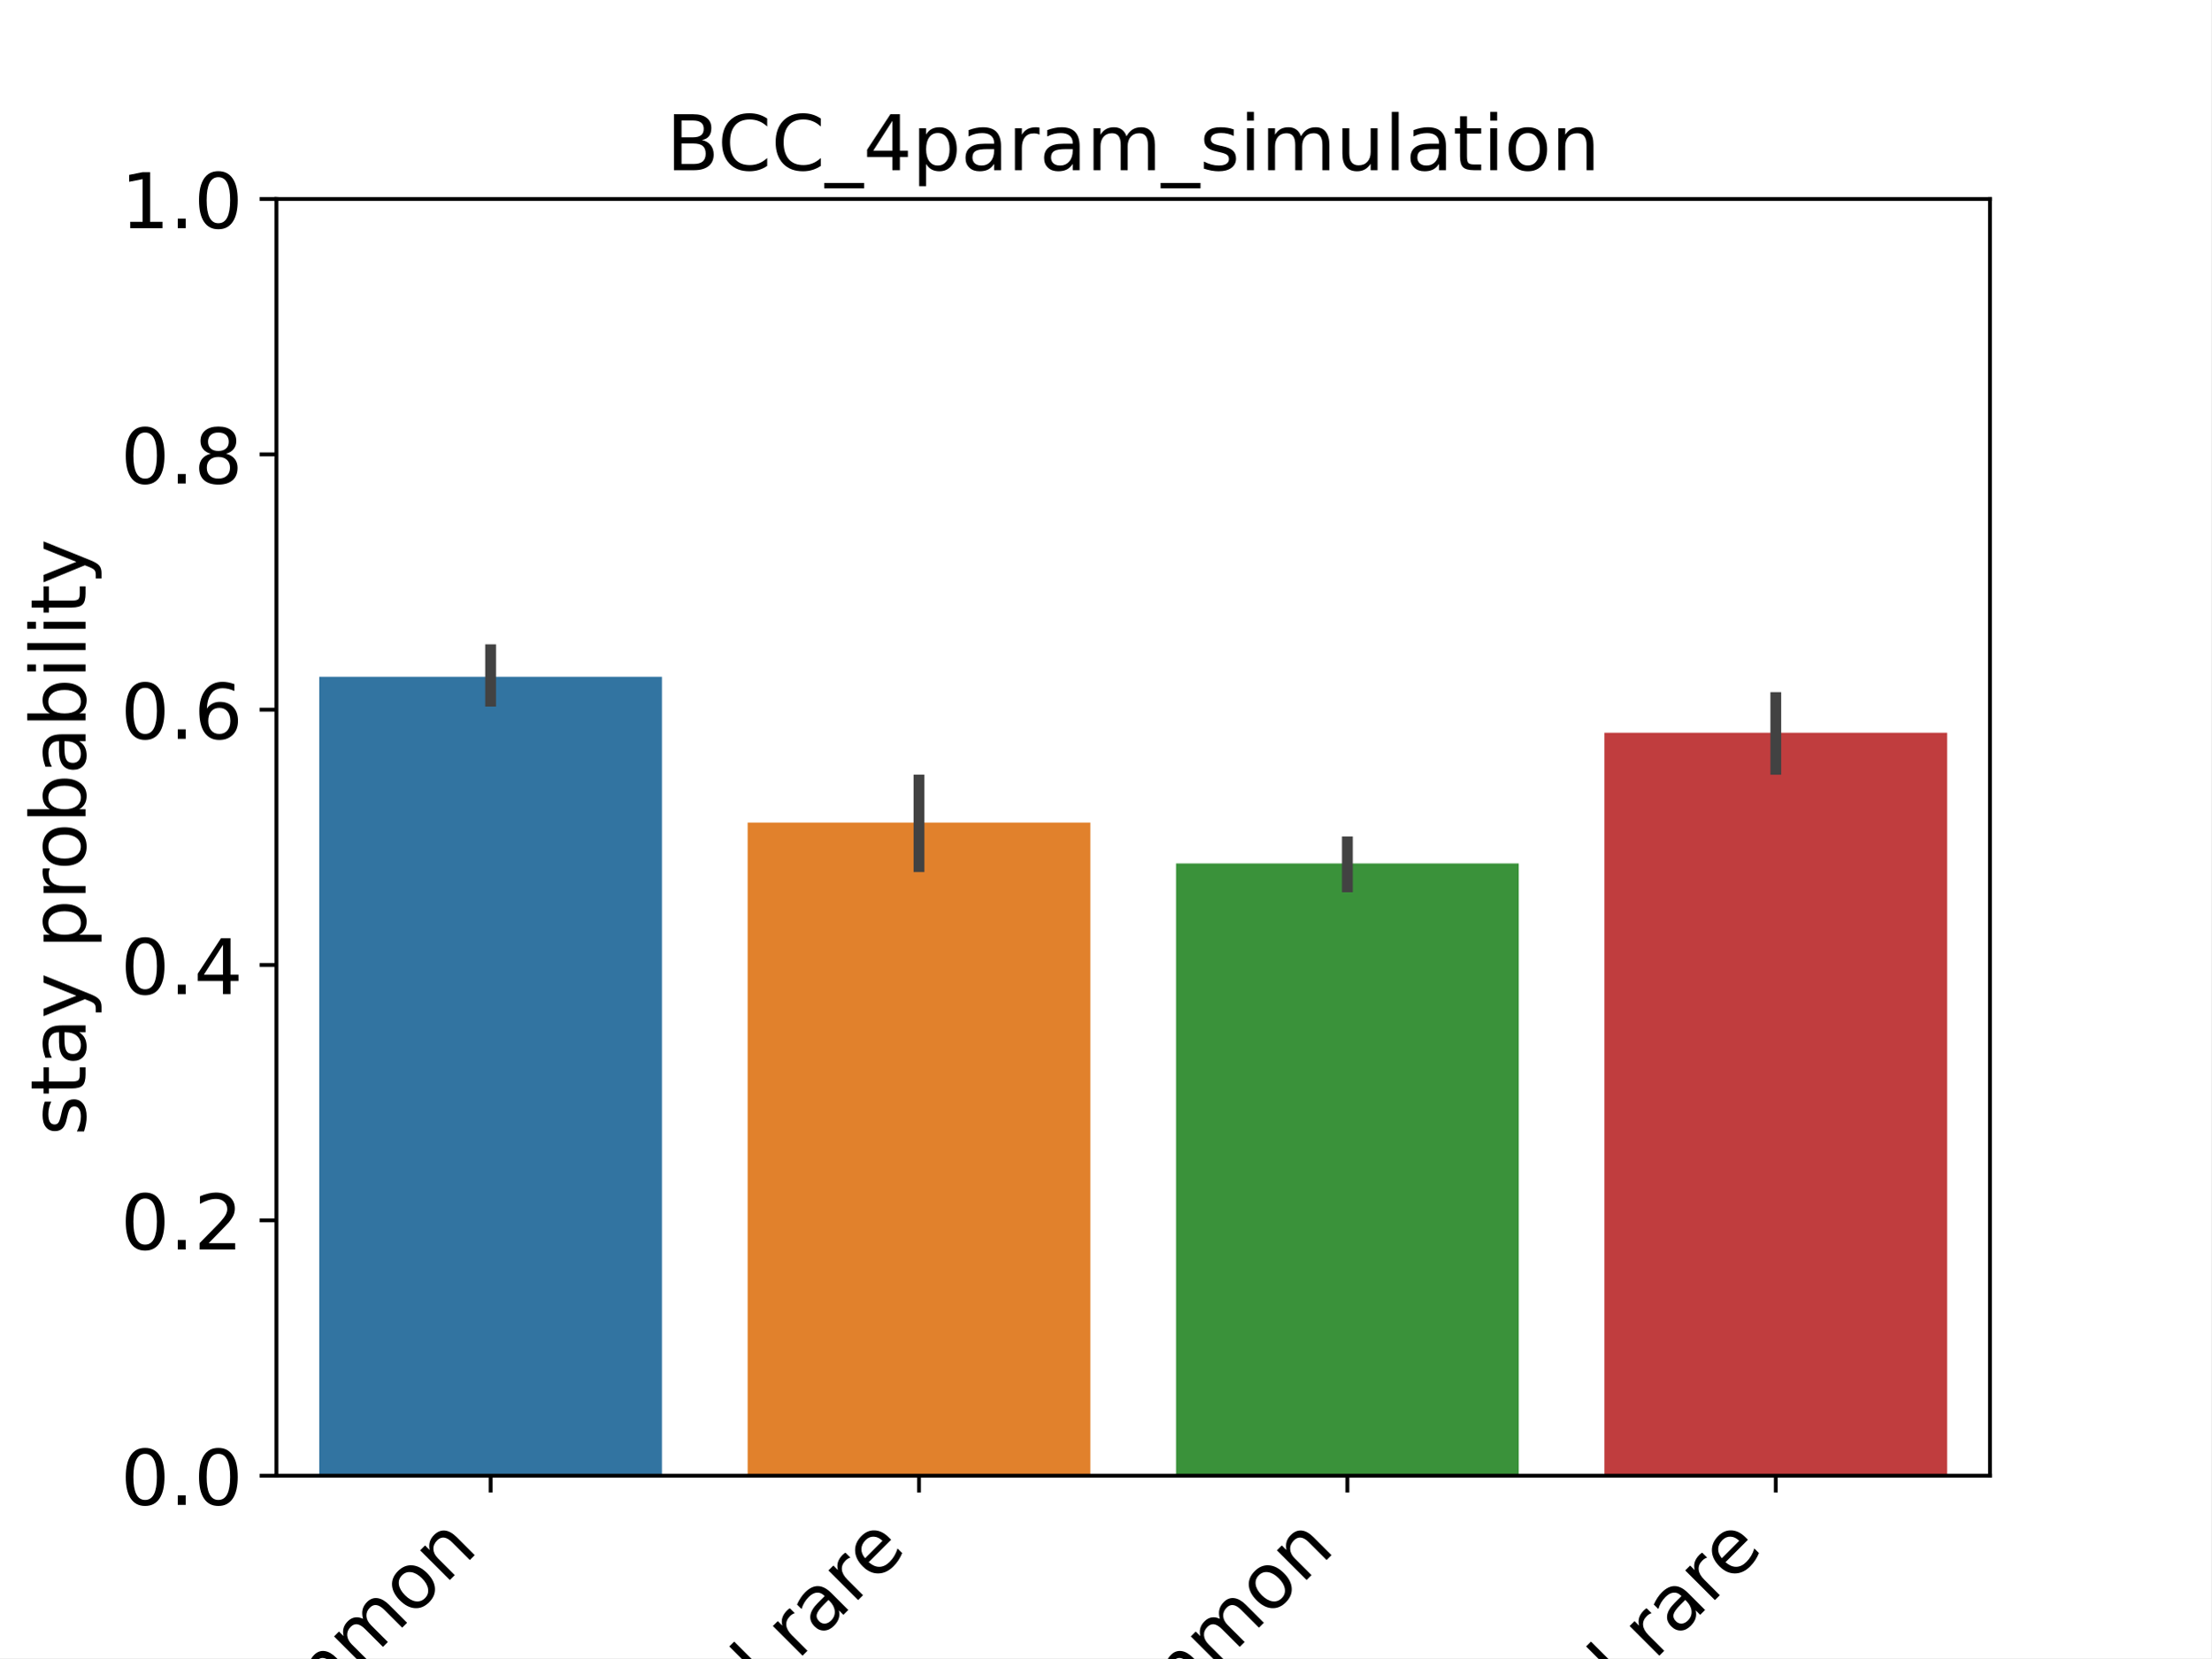
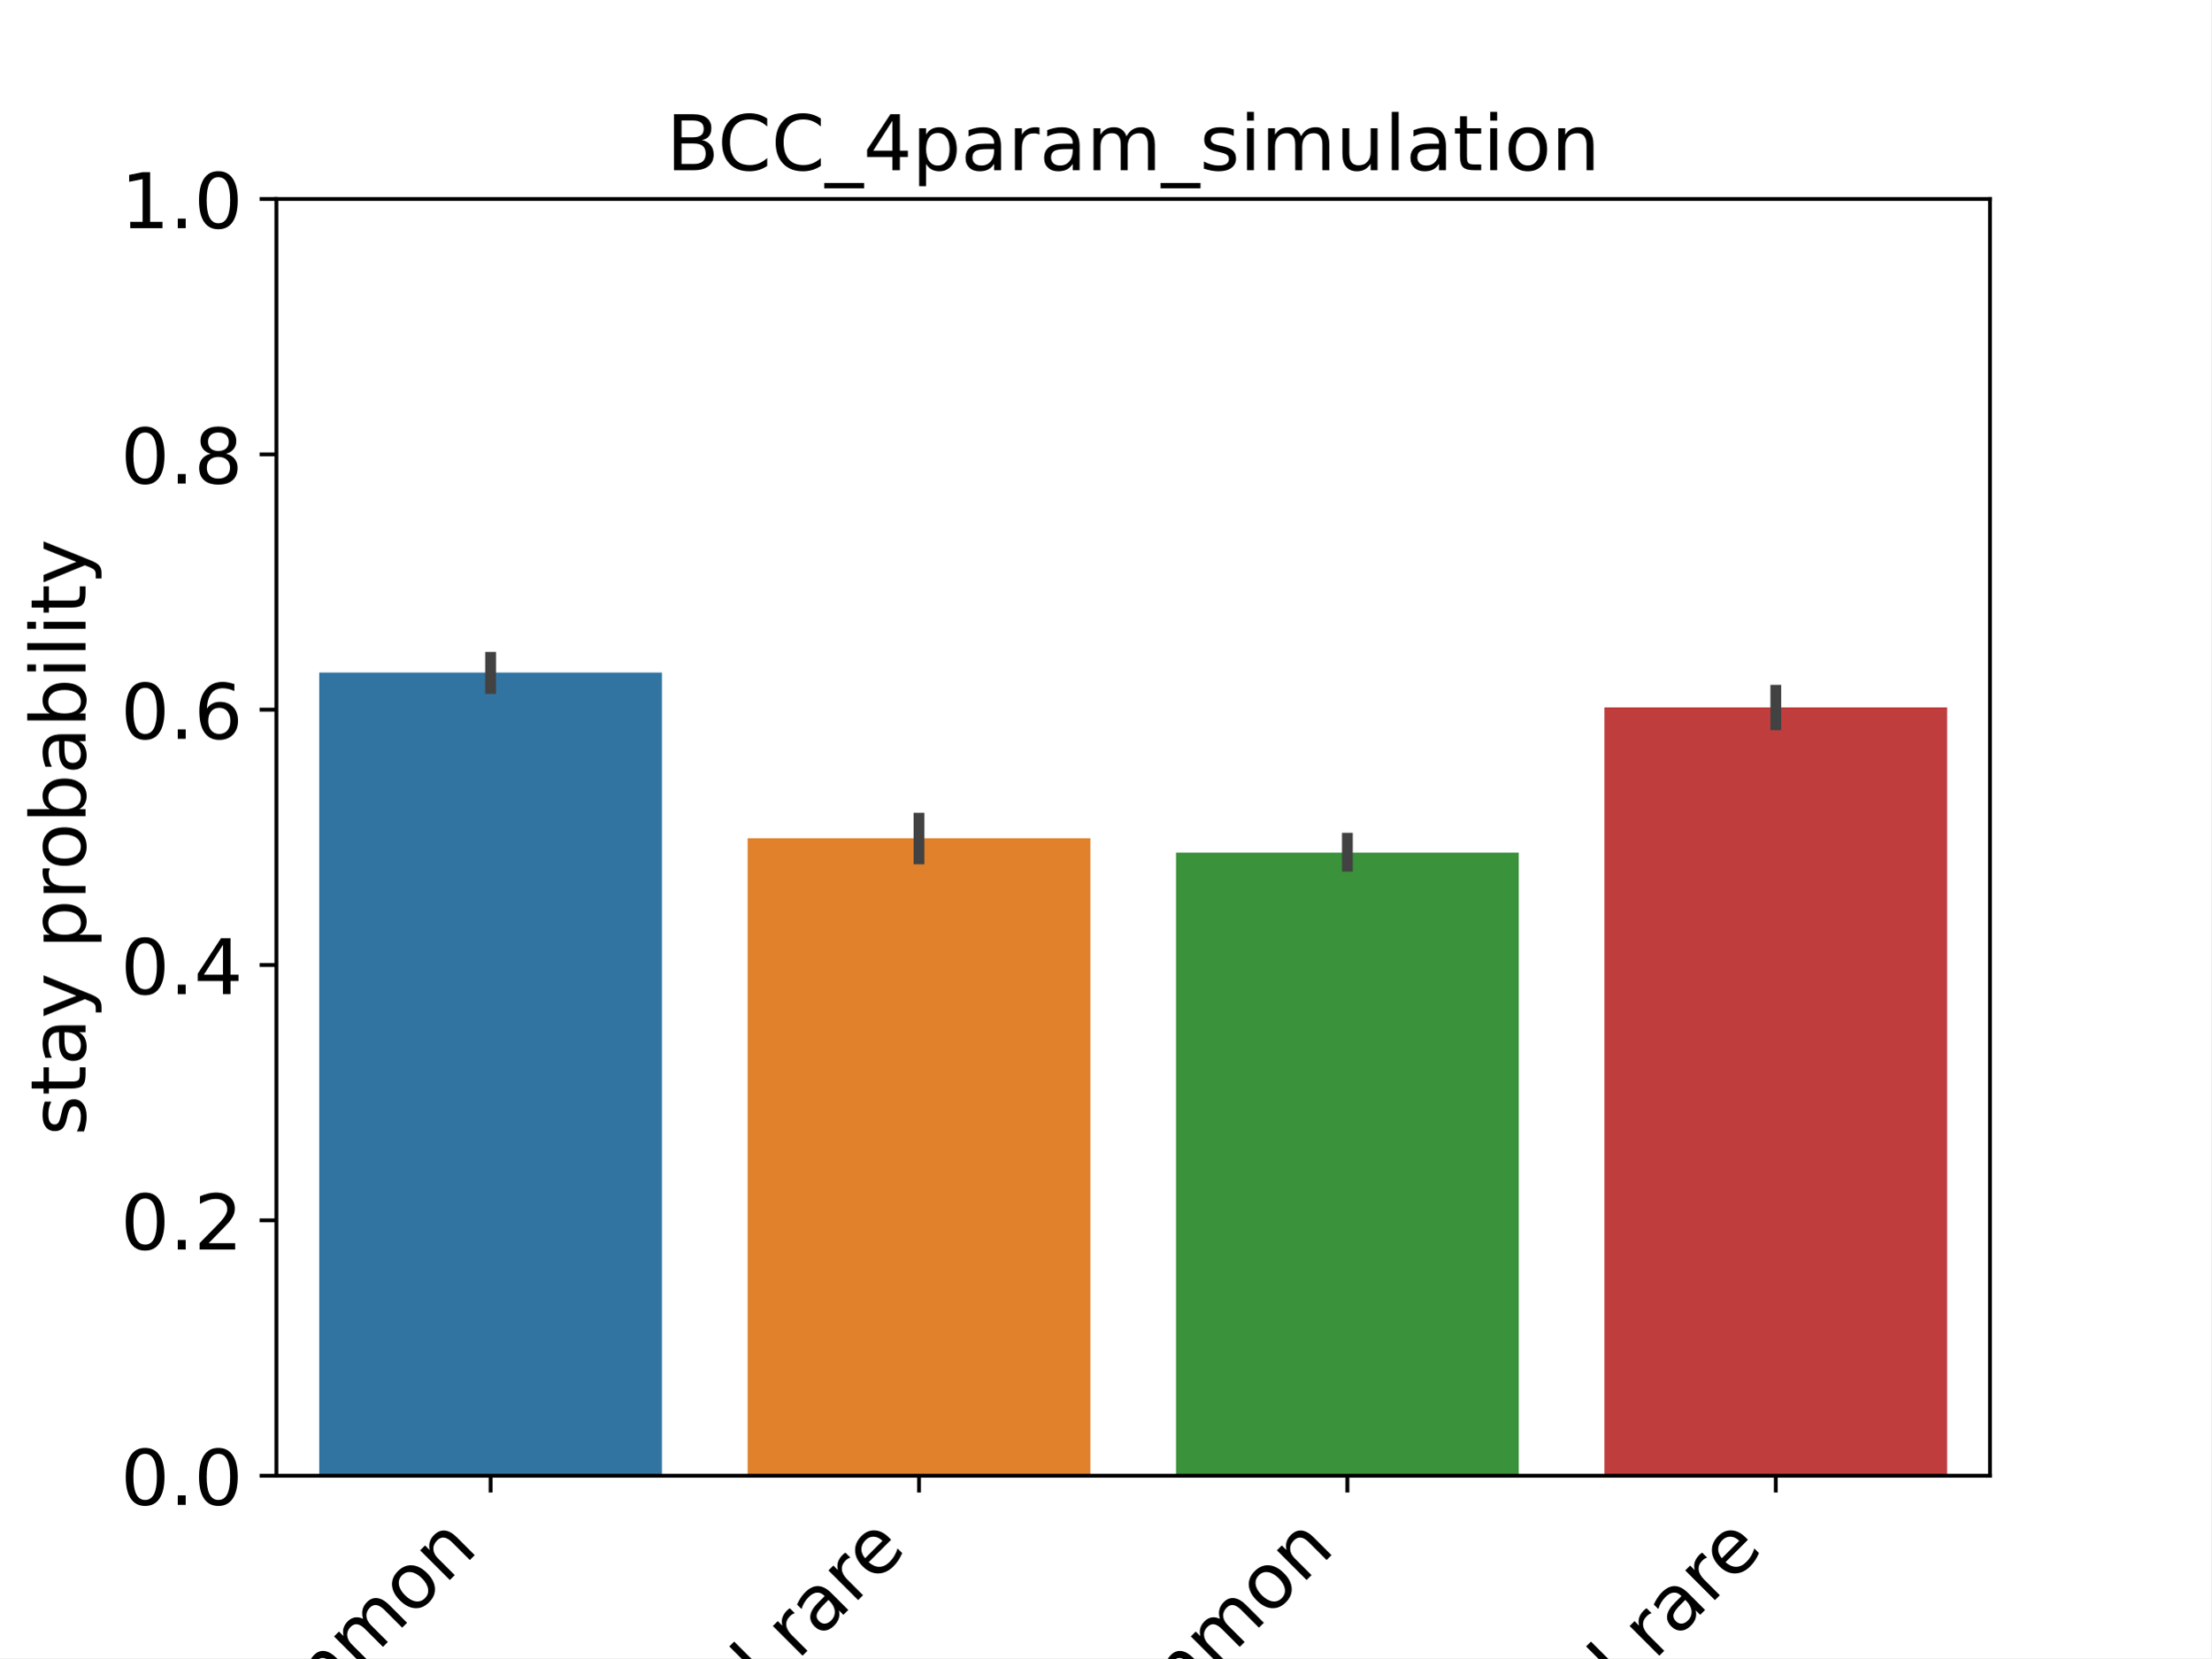
<svg xmlns="http://www.w3.org/2000/svg" xmlns:xlink="http://www.w3.org/1999/xlink" width="460.8pt" height="345.6pt" viewBox="0 0 460.8 345.6" version="1.1">
  <defs>
    <style type="text/css">*{stroke-linejoin: round; stroke-linecap: butt}</style>
  </defs>
  <g id="figure_1">
    <g id="patch_1">
      <path d="M 0 345.6  L 460.8 345.6  L 460.8 0  L 0 0  z " style="fill: #ffffff" />
    </g>
    <g id="axes_1">
      <g id="patch_2">
        <path d="M 57.6 307.584  L 414.72 307.584  L 414.72 41.472  L 57.6 41.472  z " style="fill: #ffffff" />
      </g>
      <g id="patch_3">
-         <path d="M 66.528 307.584  L 137.952 307.584  L 137.952 141.064  L 66.528 141.064  z " clip-path="url(#p55518bfa05)" style="fill: #3274a1" />
+         <path d="M 66.528 307.584  L 137.952 307.584  L 137.952 140.18  L 66.528 140.18  z " clip-path="url(#p48d3c34d51)" style="fill: #3274a1" />
      </g>
      <g id="patch_4">
-         <path d="M 155.808 307.584  L 227.232 307.584  L 227.232 171.46  L 155.808 171.46  z " clip-path="url(#p55518bfa05)" style="fill: #e1812c" />
+         <path d="M 155.808 307.584  L 227.232 307.584  L 227.232 174.724  L 155.808 174.724  z " clip-path="url(#p48d3c34d51)" style="fill: #e1812c" />
      </g>
      <g id="patch_5">
-         <path d="M 245.088 307.584  L 316.512 307.584  L 316.512 179.973  L 245.088 179.973  z " clip-path="url(#p55518bfa05)" style="fill: #3a923a" />
+         <path d="M 245.088 307.584  L 316.512 307.584  L 316.512 177.719  L 245.088 177.719  z " clip-path="url(#p48d3c34d51)" style="fill: #3a923a" />
      </g>
      <g id="patch_6">
-         <path d="M 334.368 307.584  L 405.792 307.584  L 405.792 152.728  L 334.368 152.728  z " clip-path="url(#p55518bfa05)" style="fill: #c03d3e" />
+         <path d="M 334.368 307.584  L 405.792 307.584  L 405.792 147.448  L 334.368 147.448  z " clip-path="url(#p48d3c34d51)" style="fill: #c03d3e" />
      </g>
      <g id="matplotlib.axis_1">
        <g id="xtick_1">
          <g id="line2d_1">
            <defs>
-               <path id="mdc5e68c6df" d="M 0 0  L 0 3.5  " style="stroke: #000000; stroke-width: 0.8" />
+               <path id="mf359ea79a3" d="M 0 0  L 0 3.5  " style="stroke: #000000; stroke-width: 0.8" />
            </defs>
            <g>
-               <use xlink:href="#mdc5e68c6df" x="102.24" y="307.584" style="stroke: #000000; stroke-width: 0.8" />
+               <use xlink:href="#mf359ea79a3" x="102.24" y="307.584" style="stroke: #000000; stroke-width: 0.8" />
            </g>
          </g>
          <g id="text_1">
            <g transform="translate(-6.307962 429.3757) rotate(-45) scale(0.16 -0.16)">
              <defs>
                <path id="DejaVuSans-72" d="M 2631 2963  Q 2534 3019 2420 3045  Q 2306 3072 2169 3072  Q 1681 3072 1420 2755  Q 1159 2438 1159 1844  L 1159 0  L 581 0  L 581 3500  L 1159 3500  L 1159 2956  Q 1341 3275 1631 3429  Q 1922 3584 2338 3584  Q 2397 3584 2469 3576  Q 2541 3569 2628 3553  L 2631 2963  z " transform="scale(0.015625)" />
                <path id="DejaVuSans-65" d="M 3597 1894  L 3597 1613  L 953 1613  Q 991 1019 1311 708  Q 1631 397 2203 397  Q 2534 397 2845 478  Q 3156 559 3463 722  L 3463 178  Q 3153 47 2828 -22  Q 2503 -91 2169 -91  Q 1331 -91 842 396  Q 353 884 353 1716  Q 353 2575 817 3079  Q 1281 3584 2069 3584  Q 2775 3584 3186 3129  Q 3597 2675 3597 1894  z M 3022 2063  Q 3016 2534 2758 2815  Q 2500 3097 2075 3097  Q 1594 3097 1305 2825  Q 1016 2553 972 2059  L 3022 2063  z " transform="scale(0.015625)" />
                <path id="DejaVuSans-77" d="M 269 3500  L 844 3500  L 1563 769  L 2278 3500  L 2956 3500  L 3675 769  L 4391 3500  L 4966 3500  L 4050 0  L 3372 0  L 2619 2869  L 1863 0  L 1184 0  L 269 3500  z " transform="scale(0.015625)" />
                <path id="DejaVuSans-61" d="M 2194 1759  Q 1497 1759 1228 1600  Q 959 1441 959 1056  Q 959 750 1161 570  Q 1363 391 1709 391  Q 2188 391 2477 730  Q 2766 1069 2766 1631  L 2766 1759  L 2194 1759  z M 3341 1997  L 3341 0  L 2766 0  L 2766 531  Q 2569 213 2275 61  Q 1981 -91 1556 -91  Q 1019 -91 701 211  Q 384 513 384 1019  Q 384 1609 779 1909  Q 1175 2209 1959 2209  L 2766 2209  L 2766 2266  Q 2766 2663 2505 2880  Q 2244 3097 1772 3097  Q 1472 3097 1187 3025  Q 903 2953 641 2809  L 641 3341  Q 956 3463 1253 3523  Q 1550 3584 1831 3584  Q 2591 3584 2966 3190  Q 3341 2797 3341 1997  z " transform="scale(0.015625)" />
                <path id="DejaVuSans-64" d="M 2906 2969  L 2906 4863  L 3481 4863  L 3481 0  L 2906 0  L 2906 525  Q 2725 213 2448 61  Q 2172 -91 1784 -91  Q 1150 -91 751 415  Q 353 922 353 1747  Q 353 2572 751 3078  Q 1150 3584 1784 3584  Q 2172 3584 2448 3432  Q 2725 3281 2906 2969  z M 947 1747  Q 947 1113 1208 752  Q 1469 391 1925 391  Q 2381 391 2643 752  Q 2906 1113 2906 1747  Q 2906 2381 2643 2742  Q 2381 3103 1925 3103  Q 1469 3103 1208 2742  Q 947 2381 947 1747  z " transform="scale(0.015625)" />
                <path id="DejaVuSans-20" transform="scale(0.015625)" />
                <path id="DejaVuSans-63" d="M 3122 3366  L 3122 2828  Q 2878 2963 2633 3030  Q 2388 3097 2138 3097  Q 1578 3097 1268 2742  Q 959 2388 959 1747  Q 959 1106 1268 751  Q 1578 397 2138 397  Q 2388 397 2633 464  Q 2878 531 3122 666  L 3122 134  Q 2881 22 2623 -34  Q 2366 -91 2075 -91  Q 1284 -91 818 406  Q 353 903 353 1747  Q 353 2603 823 3093  Q 1294 3584 2113 3584  Q 2378 3584 2631 3529  Q 2884 3475 3122 3366  z " transform="scale(0.015625)" />
                <path id="DejaVuSans-6f" d="M 1959 3097  Q 1497 3097 1228 2736  Q 959 2375 959 1747  Q 959 1119 1226 758  Q 1494 397 1959 397  Q 2419 397 2687 759  Q 2956 1122 2956 1747  Q 2956 2369 2687 2733  Q 2419 3097 1959 3097  z M 1959 3584  Q 2709 3584 3137 3096  Q 3566 2609 3566 1747  Q 3566 888 3137 398  Q 2709 -91 1959 -91  Q 1206 -91 779 398  Q 353 888 353 1747  Q 353 2609 779 3096  Q 1206 3584 1959 3584  z " transform="scale(0.015625)" />
                <path id="DejaVuSans-6d" d="M 3328 2828  Q 3544 3216 3844 3400  Q 4144 3584 4550 3584  Q 5097 3584 5394 3201  Q 5691 2819 5691 2113  L 5691 0  L 5113 0  L 5113 2094  Q 5113 2597 4934 2840  Q 4756 3084 4391 3084  Q 3944 3084 3684 2787  Q 3425 2491 3425 1978  L 3425 0  L 2847 0  L 2847 2094  Q 2847 2600 2669 2842  Q 2491 3084 2119 3084  Q 1678 3084 1418 2786  Q 1159 2488 1159 1978  L 1159 0  L 581 0  L 581 3500  L 1159 3500  L 1159 2956  Q 1356 3278 1631 3431  Q 1906 3584 2284 3584  Q 2666 3584 2933 3390  Q 3200 3197 3328 2828  z " transform="scale(0.015625)" />
                <path id="DejaVuSans-6e" d="M 3513 2113  L 3513 0  L 2938 0  L 2938 2094  Q 2938 2591 2744 2837  Q 2550 3084 2163 3084  Q 1697 3084 1428 2787  Q 1159 2491 1159 1978  L 1159 0  L 581 0  L 581 3500  L 1159 3500  L 1159 2956  Q 1366 3272 1645 3428  Q 1925 3584 2291 3584  Q 2894 3584 3203 3211  Q 3513 2838 3513 2113  z " transform="scale(0.015625)" />
              </defs>
              <use xlink:href="#DejaVuSans-72" />
              <use xlink:href="#DejaVuSans-65" x="38.863" />
              <use xlink:href="#DejaVuSans-77" x="100.387" />
              <use xlink:href="#DejaVuSans-61" x="182.174" />
              <use xlink:href="#DejaVuSans-72" x="243.453" />
              <use xlink:href="#DejaVuSans-64" x="282.816" />
              <use xlink:href="#DejaVuSans-65" x="346.293" />
              <use xlink:href="#DejaVuSans-64" x="407.816" />
              <use xlink:href="#DejaVuSans-20" x="471.293" />
              <use xlink:href="#DejaVuSans-63" x="503.08" />
              <use xlink:href="#DejaVuSans-6f" x="558.061" />
              <use xlink:href="#DejaVuSans-6d" x="619.242" />
              <use xlink:href="#DejaVuSans-6d" x="716.654" />
              <use xlink:href="#DejaVuSans-6f" x="814.066" />
              <use xlink:href="#DejaVuSans-6e" x="875.248" />
            </g>
          </g>
        </g>
        <g id="xtick_2">
          <g id="line2d_2">
            <g>
-               <use xlink:href="#mdc5e68c6df" x="191.52" y="307.584" style="stroke: #000000; stroke-width: 0.8" />
+               <use xlink:href="#mf359ea79a3" x="191.52" y="307.584" style="stroke: #000000; stroke-width: 0.8" />
            </g>
          </g>
          <g id="text_2">
            <g transform="translate(109.3065 403.0413) rotate(-45) scale(0.16 -0.16)">
              <use xlink:href="#DejaVuSans-72" />
              <use xlink:href="#DejaVuSans-65" x="38.863" />
              <use xlink:href="#DejaVuSans-77" x="100.387" />
              <use xlink:href="#DejaVuSans-61" x="182.174" />
              <use xlink:href="#DejaVuSans-72" x="243.453" />
              <use xlink:href="#DejaVuSans-64" x="282.816" />
              <use xlink:href="#DejaVuSans-65" x="346.293" />
              <use xlink:href="#DejaVuSans-64" x="407.816" />
              <use xlink:href="#DejaVuSans-20" x="471.293" />
              <use xlink:href="#DejaVuSans-72" x="503.08" />
              <use xlink:href="#DejaVuSans-61" x="544.193" />
              <use xlink:href="#DejaVuSans-72" x="605.473" />
              <use xlink:href="#DejaVuSans-65" x="644.336" />
            </g>
          </g>
        </g>
        <g id="xtick_3">
          <g id="line2d_3">
            <g>
-               <use xlink:href="#mdc5e68c6df" x="280.8" y="307.584" style="stroke: #000000; stroke-width: 0.8" />
+               <use xlink:href="#mf359ea79a3" x="280.8" y="307.584" style="stroke: #000000; stroke-width: 0.8" />
            </g>
          </g>
          <g id="text_3">
            <g transform="translate(157.9119 443.7158) rotate(-45) scale(0.16 -0.16)">
              <defs>
                <path id="DejaVuSans-75" d="M 544 1381  L 544 3500  L 1119 3500  L 1119 1403  Q 1119 906 1312 657  Q 1506 409 1894 409  Q 2359 409 2629 706  Q 2900 1003 2900 1516  L 2900 3500  L 3475 3500  L 3475 0  L 2900 0  L 2900 538  Q 2691 219 2414 64  Q 2138 -91 1772 -91  Q 1169 -91 856 284  Q 544 659 544 1381  z M 1991 3584  L 1991 3584  z " transform="scale(0.015625)" />
              </defs>
              <use xlink:href="#DejaVuSans-75" />
              <use xlink:href="#DejaVuSans-6e" x="63.379" />
              <use xlink:href="#DejaVuSans-72" x="126.758" />
              <use xlink:href="#DejaVuSans-65" x="165.621" />
              <use xlink:href="#DejaVuSans-77" x="227.145" />
              <use xlink:href="#DejaVuSans-61" x="308.932" />
              <use xlink:href="#DejaVuSans-72" x="370.211" />
              <use xlink:href="#DejaVuSans-64" x="409.574" />
              <use xlink:href="#DejaVuSans-65" x="473.051" />
              <use xlink:href="#DejaVuSans-64" x="534.574" />
              <use xlink:href="#DejaVuSans-20" x="598.051" />
              <use xlink:href="#DejaVuSans-63" x="629.838" />
              <use xlink:href="#DejaVuSans-6f" x="684.818" />
              <use xlink:href="#DejaVuSans-6d" x="746" />
              <use xlink:href="#DejaVuSans-6d" x="843.412" />
              <use xlink:href="#DejaVuSans-6f" x="940.824" />
              <use xlink:href="#DejaVuSans-6e" x="1002.006" />
            </g>
          </g>
        </g>
        <g id="xtick_4">
          <g id="line2d_4">
            <g>
-               <use xlink:href="#mdc5e68c6df" x="370.08" y="307.584" style="stroke: #000000; stroke-width: 0.8" />
+               <use xlink:href="#mf359ea79a3" x="370.08" y="307.584" style="stroke: #000000; stroke-width: 0.8" />
            </g>
          </g>
          <g id="text_4">
            <g transform="translate(273.5263 417.3814) rotate(-45) scale(0.16 -0.16)">
              <use xlink:href="#DejaVuSans-75" />
              <use xlink:href="#DejaVuSans-6e" x="63.379" />
              <use xlink:href="#DejaVuSans-72" x="126.758" />
              <use xlink:href="#DejaVuSans-65" x="165.621" />
              <use xlink:href="#DejaVuSans-77" x="227.145" />
              <use xlink:href="#DejaVuSans-61" x="308.932" />
              <use xlink:href="#DejaVuSans-72" x="370.211" />
              <use xlink:href="#DejaVuSans-64" x="409.574" />
              <use xlink:href="#DejaVuSans-65" x="473.051" />
              <use xlink:href="#DejaVuSans-64" x="534.574" />
              <use xlink:href="#DejaVuSans-20" x="598.051" />
              <use xlink:href="#DejaVuSans-72" x="629.838" />
              <use xlink:href="#DejaVuSans-61" x="670.951" />
              <use xlink:href="#DejaVuSans-72" x="732.23" />
              <use xlink:href="#DejaVuSans-65" x="771.094" />
            </g>
          </g>
        </g>
      </g>
      <g id="matplotlib.axis_2">
        <g id="ytick_1">
          <g id="line2d_5">
            <defs>
-               <path id="m85166e679d" d="M 0 0  L -3.5 0  " style="stroke: #000000; stroke-width: 0.8" />
+               <path id="m3ee764fac4" d="M 0 0  L -3.5 0  " style="stroke: #000000; stroke-width: 0.8" />
            </defs>
            <g>
-               <use xlink:href="#m85166e679d" x="57.6" y="307.584" style="stroke: #000000; stroke-width: 0.8" />
+               <use xlink:href="#m3ee764fac4" x="57.6" y="307.584" style="stroke: #000000; stroke-width: 0.8" />
            </g>
          </g>
          <g id="text_5">
            <g transform="translate(25.155 313.6628) scale(0.16 -0.16)">
              <defs>
                <path id="DejaVuSans-30" d="M 2034 4250  Q 1547 4250 1301 3770  Q 1056 3291 1056 2328  Q 1056 1369 1301 889  Q 1547 409 2034 409  Q 2525 409 2770 889  Q 3016 1369 3016 2328  Q 3016 3291 2770 3770  Q 2525 4250 2034 4250  z M 2034 4750  Q 2819 4750 3233 4129  Q 3647 3509 3647 2328  Q 3647 1150 3233 529  Q 2819 -91 2034 -91  Q 1250 -91 836 529  Q 422 1150 422 2328  Q 422 3509 836 4129  Q 1250 4750 2034 4750  z " transform="scale(0.015625)" />
                <path id="DejaVuSans-2e" d="M 684 794  L 1344 794  L 1344 0  L 684 0  L 684 794  z " transform="scale(0.015625)" />
              </defs>
              <use xlink:href="#DejaVuSans-30" />
              <use xlink:href="#DejaVuSans-2e" x="63.623" />
              <use xlink:href="#DejaVuSans-30" x="95.41" />
            </g>
          </g>
        </g>
        <g id="ytick_2">
          <g id="line2d_6">
            <g>
-               <use xlink:href="#m85166e679d" x="57.6" y="254.362" style="stroke: #000000; stroke-width: 0.8" />
+               <use xlink:href="#m3ee764fac4" x="57.6" y="254.362" style="stroke: #000000; stroke-width: 0.8" />
            </g>
          </g>
          <g id="text_6">
            <g transform="translate(25.155 260.4403) scale(0.16 -0.16)">
              <defs>
                <path id="DejaVuSans-32" d="M 1228 531  L 3431 531  L 3431 0  L 469 0  L 469 531  Q 828 903 1448 1529  Q 2069 2156 2228 2338  Q 2531 2678 2651 2914  Q 2772 3150 2772 3378  Q 2772 3750 2511 3984  Q 2250 4219 1831 4219  Q 1534 4219 1204 4116  Q 875 4013 500 3803  L 500 4441  Q 881 4594 1212 4672  Q 1544 4750 1819 4750  Q 2544 4750 2975 4387  Q 3406 4025 3406 3419  Q 3406 3131 3298 2873  Q 3191 2616 2906 2266  Q 2828 2175 2409 1742  Q 1991 1309 1228 531  z " transform="scale(0.015625)" />
              </defs>
              <use xlink:href="#DejaVuSans-30" />
              <use xlink:href="#DejaVuSans-2e" x="63.623" />
              <use xlink:href="#DejaVuSans-32" x="95.41" />
            </g>
          </g>
        </g>
        <g id="ytick_3">
          <g id="line2d_7">
            <g>
-               <use xlink:href="#m85166e679d" x="57.6" y="201.139" style="stroke: #000000; stroke-width: 0.8" />
+               <use xlink:href="#m3ee764fac4" x="57.6" y="201.139" style="stroke: #000000; stroke-width: 0.8" />
            </g>
          </g>
          <g id="text_7">
            <g transform="translate(25.155 207.2179) scale(0.16 -0.16)">
              <defs>
                <path id="DejaVuSans-34" d="M 2419 4116  L 825 1625  L 2419 1625  L 2419 4116  z M 2253 4666  L 3047 4666  L 3047 1625  L 3713 1625  L 3713 1100  L 3047 1100  L 3047 0  L 2419 0  L 2419 1100  L 313 1100  L 313 1709  L 2253 4666  z " transform="scale(0.015625)" />
              </defs>
              <use xlink:href="#DejaVuSans-30" />
              <use xlink:href="#DejaVuSans-2e" x="63.623" />
              <use xlink:href="#DejaVuSans-34" x="95.41" />
            </g>
          </g>
        </g>
        <g id="ytick_4">
          <g id="line2d_8">
            <g>
-               <use xlink:href="#m85166e679d" x="57.6" y="147.917" style="stroke: #000000; stroke-width: 0.8" />
+               <use xlink:href="#m3ee764fac4" x="57.6" y="147.917" style="stroke: #000000; stroke-width: 0.8" />
            </g>
          </g>
          <g id="text_8">
            <g transform="translate(25.155 153.9955) scale(0.16 -0.16)">
              <defs>
                <path id="DejaVuSans-36" d="M 2113 2584  Q 1688 2584 1439 2293  Q 1191 2003 1191 1497  Q 1191 994 1439 701  Q 1688 409 2113 409  Q 2538 409 2786 701  Q 3034 994 3034 1497  Q 3034 2003 2786 2293  Q 2538 2584 2113 2584  z M 3366 4563  L 3366 3988  Q 3128 4100 2886 4159  Q 2644 4219 2406 4219  Q 1781 4219 1451 3797  Q 1122 3375 1075 2522  Q 1259 2794 1537 2939  Q 1816 3084 2150 3084  Q 2853 3084 3261 2657  Q 3669 2231 3669 1497  Q 3669 778 3244 343  Q 2819 -91 2113 -91  Q 1303 -91 875 529  Q 447 1150 447 2328  Q 447 3434 972 4092  Q 1497 4750 2381 4750  Q 2619 4750 2861 4703  Q 3103 4656 3366 4563  z " transform="scale(0.015625)" />
              </defs>
              <use xlink:href="#DejaVuSans-30" />
              <use xlink:href="#DejaVuSans-2e" x="63.623" />
              <use xlink:href="#DejaVuSans-36" x="95.41" />
            </g>
          </g>
        </g>
        <g id="ytick_5">
          <g id="line2d_9">
            <g>
-               <use xlink:href="#m85166e679d" x="57.6" y="94.694" style="stroke: #000000; stroke-width: 0.8" />
+               <use xlink:href="#m3ee764fac4" x="57.6" y="94.694" style="stroke: #000000; stroke-width: 0.8" />
            </g>
          </g>
          <g id="text_9">
            <g transform="translate(25.155 100.7731) scale(0.16 -0.16)">
              <defs>
                <path id="DejaVuSans-38" d="M 2034 2216  Q 1584 2216 1326 1975  Q 1069 1734 1069 1313  Q 1069 891 1326 650  Q 1584 409 2034 409  Q 2484 409 2743 651  Q 3003 894 3003 1313  Q 3003 1734 2745 1975  Q 2488 2216 2034 2216  z M 1403 2484  Q 997 2584 770 2862  Q 544 3141 544 3541  Q 544 4100 942 4425  Q 1341 4750 2034 4750  Q 2731 4750 3128 4425  Q 3525 4100 3525 3541  Q 3525 3141 3298 2862  Q 3072 2584 2669 2484  Q 3125 2378 3379 2068  Q 3634 1759 3634 1313  Q 3634 634 3220 271  Q 2806 -91 2034 -91  Q 1263 -91 848 271  Q 434 634 434 1313  Q 434 1759 690 2068  Q 947 2378 1403 2484  z M 1172 3481  Q 1172 3119 1398 2916  Q 1625 2713 2034 2713  Q 2441 2713 2670 2916  Q 2900 3119 2900 3481  Q 2900 3844 2670 4047  Q 2441 4250 2034 4250  Q 1625 4250 1398 4047  Q 1172 3844 1172 3481  z " transform="scale(0.015625)" />
              </defs>
              <use xlink:href="#DejaVuSans-30" />
              <use xlink:href="#DejaVuSans-2e" x="63.623" />
              <use xlink:href="#DejaVuSans-38" x="95.41" />
            </g>
          </g>
        </g>
        <g id="ytick_6">
          <g id="line2d_10">
            <g>
-               <use xlink:href="#m85166e679d" x="57.6" y="41.472" style="stroke: #000000; stroke-width: 0.8" />
+               <use xlink:href="#m3ee764fac4" x="57.6" y="41.472" style="stroke: #000000; stroke-width: 0.8" />
            </g>
          </g>
          <g id="text_10">
            <g transform="translate(25.155 47.55075) scale(0.16 -0.16)">
              <defs>
                <path id="DejaVuSans-31" d="M 794 531  L 1825 531  L 1825 4091  L 703 3866  L 703 4441  L 1819 4666  L 2450 4666  L 2450 531  L 3481 531  L 3481 0  L 794 0  L 794 531  z " transform="scale(0.015625)" />
              </defs>
              <use xlink:href="#DejaVuSans-31" />
              <use xlink:href="#DejaVuSans-2e" x="63.623" />
              <use xlink:href="#DejaVuSans-30" x="95.41" />
            </g>
          </g>
        </g>
        <g id="text_11">
          <g transform="translate(17.8275 236.693) rotate(-90) scale(0.16 -0.16)">
            <defs>
              <path id="DejaVuSans-73" d="M 2834 3397  L 2834 2853  Q 2591 2978 2328 3040  Q 2066 3103 1784 3103  Q 1356 3103 1142 2972  Q 928 2841 928 2578  Q 928 2378 1081 2264  Q 1234 2150 1697 2047  L 1894 2003  Q 2506 1872 2764 1633  Q 3022 1394 3022 966  Q 3022 478 2636 193  Q 2250 -91 1575 -91  Q 1294 -91 989 -36  Q 684 19 347 128  L 347 722  Q 666 556 975 473  Q 1284 391 1588 391  Q 1994 391 2212 530  Q 2431 669 2431 922  Q 2431 1156 2273 1281  Q 2116 1406 1581 1522  L 1381 1569  Q 847 1681 609 1914  Q 372 2147 372 2553  Q 372 3047 722 3315  Q 1072 3584 1716 3584  Q 2034 3584 2315 3537  Q 2597 3491 2834 3397  z " transform="scale(0.015625)" />
              <path id="DejaVuSans-74" d="M 1172 4494  L 1172 3500  L 2356 3500  L 2356 3053  L 1172 3053  L 1172 1153  Q 1172 725 1289 603  Q 1406 481 1766 481  L 2356 481  L 2356 0  L 1766 0  Q 1100 0 847 248  Q 594 497 594 1153  L 594 3053  L 172 3053  L 172 3500  L 594 3500  L 594 4494  L 1172 4494  z " transform="scale(0.015625)" />
              <path id="DejaVuSans-79" d="M 2059 -325  Q 1816 -950 1584 -1140  Q 1353 -1331 966 -1331  L 506 -1331  L 506 -850  L 844 -850  Q 1081 -850 1212 -737  Q 1344 -625 1503 -206  L 1606 56  L 191 3500  L 800 3500  L 1894 763  L 2988 3500  L 3597 3500  L 2059 -325  z " transform="scale(0.015625)" />
              <path id="DejaVuSans-70" d="M 1159 525  L 1159 -1331  L 581 -1331  L 581 3500  L 1159 3500  L 1159 2969  Q 1341 3281 1617 3432  Q 1894 3584 2278 3584  Q 2916 3584 3314 3078  Q 3713 2572 3713 1747  Q 3713 922 3314 415  Q 2916 -91 2278 -91  Q 1894 -91 1617 61  Q 1341 213 1159 525  z M 3116 1747  Q 3116 2381 2855 2742  Q 2594 3103 2138 3103  Q 1681 3103 1420 2742  Q 1159 2381 1159 1747  Q 1159 1113 1420 752  Q 1681 391 2138 391  Q 2594 391 2855 752  Q 3116 1113 3116 1747  z " transform="scale(0.015625)" />
              <path id="DejaVuSans-62" d="M 3116 1747  Q 3116 2381 2855 2742  Q 2594 3103 2138 3103  Q 1681 3103 1420 2742  Q 1159 2381 1159 1747  Q 1159 1113 1420 752  Q 1681 391 2138 391  Q 2594 391 2855 752  Q 3116 1113 3116 1747  z M 1159 2969  Q 1341 3281 1617 3432  Q 1894 3584 2278 3584  Q 2916 3584 3314 3078  Q 3713 2572 3713 1747  Q 3713 922 3314 415  Q 2916 -91 2278 -91  Q 1894 -91 1617 61  Q 1341 213 1159 525  L 1159 0  L 581 0  L 581 4863  L 1159 4863  L 1159 2969  z " transform="scale(0.015625)" />
              <path id="DejaVuSans-69" d="M 603 3500  L 1178 3500  L 1178 0  L 603 0  L 603 3500  z M 603 4863  L 1178 4863  L 1178 4134  L 603 4134  L 603 4863  z " transform="scale(0.015625)" />
              <path id="DejaVuSans-6c" d="M 603 4863  L 1178 4863  L 1178 0  L 603 0  L 603 4863  z " transform="scale(0.015625)" />
            </defs>
            <use xlink:href="#DejaVuSans-73" />
            <use xlink:href="#DejaVuSans-74" x="52.1" />
            <use xlink:href="#DejaVuSans-61" x="91.309" />
            <use xlink:href="#DejaVuSans-79" x="152.588" />
            <use xlink:href="#DejaVuSans-20" x="211.768" />
            <use xlink:href="#DejaVuSans-70" x="243.555" />
            <use xlink:href="#DejaVuSans-72" x="307.031" />
            <use xlink:href="#DejaVuSans-6f" x="345.895" />
            <use xlink:href="#DejaVuSans-62" x="407.076" />
            <use xlink:href="#DejaVuSans-61" x="470.553" />
            <use xlink:href="#DejaVuSans-62" x="531.832" />
            <use xlink:href="#DejaVuSans-69" x="595.309" />
            <use xlink:href="#DejaVuSans-6c" x="623.092" />
            <use xlink:href="#DejaVuSans-69" x="650.875" />
            <use xlink:href="#DejaVuSans-74" x="678.658" />
            <use xlink:href="#DejaVuSans-79" x="717.867" />
          </g>
        </g>
      </g>
      <g id="line2d_11">
-         <path d="M 102.24 146.148  L 102.24 135.42  " clip-path="url(#p55518bfa05)" style="fill: none; stroke: #424242; stroke-width: 2.25; stroke-linecap: square" />
+         <path d="M 102.24 143.507  L 102.24 137.005  " clip-path="url(#p48d3c34d51)" style="fill: none; stroke: #424242; stroke-width: 2.25; stroke-linecap: square" />
      </g>
      <g id="line2d_12">
-         <path d="M 191.52 180.639  L 191.52 162.586  " clip-path="url(#p55518bfa05)" style="fill: none; stroke: #424242; stroke-width: 2.25; stroke-linecap: square" />
+         <path d="M 191.52 179.017  L 191.52 170.544  " clip-path="url(#p48d3c34d51)" style="fill: none; stroke: #424242; stroke-width: 2.25; stroke-linecap: square" />
      </g>
      <g id="line2d_13">
-         <path d="M 280.8 184.852  L 280.8 175.472  " clip-path="url(#p55518bfa05)" style="fill: none; stroke: #424242; stroke-width: 2.25; stroke-linecap: square" />
+         <path d="M 280.8 180.544  L 280.8 174.705  " clip-path="url(#p48d3c34d51)" style="fill: none; stroke: #424242; stroke-width: 2.25; stroke-linecap: square" />
      </g>
      <g id="line2d_14">
-         <path d="M 370.08 160.355  L 370.08 145.382  " clip-path="url(#p55518bfa05)" style="fill: none; stroke: #424242; stroke-width: 2.25; stroke-linecap: square" />
+         <path d="M 370.08 151.057  L 370.08 143.875  " clip-path="url(#p48d3c34d51)" style="fill: none; stroke: #424242; stroke-width: 2.25; stroke-linecap: square" />
      </g>
      <g id="patch_7">
        <path d="M 57.6 307.584  L 57.6 41.472  " style="fill: none; stroke: #000000; stroke-width: 0.8; stroke-linejoin: miter; stroke-linecap: square" />
      </g>
      <g id="patch_8">
        <path d="M 414.72 307.584  L 414.72 41.472  " style="fill: none; stroke: #000000; stroke-width: 0.8; stroke-linejoin: miter; stroke-linecap: square" />
      </g>
      <g id="patch_9">
        <path d="M 57.6 307.584  L 414.72 307.584  " style="fill: none; stroke: #000000; stroke-width: 0.8; stroke-linejoin: miter; stroke-linecap: square" />
      </g>
      <g id="patch_10">
        <path d="M 57.6 41.472  L 414.72 41.472  " style="fill: none; stroke: #000000; stroke-width: 0.8; stroke-linejoin: miter; stroke-linecap: square" />
      </g>
      <g id="text_12">
        <g transform="translate(138.8825 35.472) scale(0.16 -0.16)">
          <defs>
            <path id="DejaVuSans-42" d="M 1259 2228  L 1259 519  L 2272 519  Q 2781 519 3026 730  Q 3272 941 3272 1375  Q 3272 1813 3026 2020  Q 2781 2228 2272 2228  L 1259 2228  z M 1259 4147  L 1259 2741  L 2194 2741  Q 2656 2741 2882 2914  Q 3109 3088 3109 3444  Q 3109 3797 2882 3972  Q 2656 4147 2194 4147  L 1259 4147  z M 628 4666  L 2241 4666  Q 2963 4666 3353 4366  Q 3744 4066 3744 3513  Q 3744 3084 3544 2831  Q 3344 2578 2956 2516  Q 3422 2416 3680 2098  Q 3938 1781 3938 1306  Q 3938 681 3513 340  Q 3088 0 2303 0  L 628 0  L 628 4666  z " transform="scale(0.015625)" />
            <path id="DejaVuSans-43" d="M 4122 4306  L 4122 3641  Q 3803 3938 3442 4084  Q 3081 4231 2675 4231  Q 1875 4231 1450 3742  Q 1025 3253 1025 2328  Q 1025 1406 1450 917  Q 1875 428 2675 428  Q 3081 428 3442 575  Q 3803 722 4122 1019  L 4122 359  Q 3791 134 3420 21  Q 3050 -91 2638 -91  Q 1578 -91 968 557  Q 359 1206 359 2328  Q 359 3453 968 4101  Q 1578 4750 2638 4750  Q 3056 4750 3426 4639  Q 3797 4528 4122 4306  z " transform="scale(0.015625)" />
            <path id="DejaVuSans-5f" d="M 3263 -1063  L 3263 -1509  L -63 -1509  L -63 -1063  L 3263 -1063  z " transform="scale(0.015625)" />
          </defs>
          <use xlink:href="#DejaVuSans-42" />
          <use xlink:href="#DejaVuSans-43" x="66.854" />
          <use xlink:href="#DejaVuSans-43" x="136.678" />
          <use xlink:href="#DejaVuSans-5f" x="206.502" />
          <use xlink:href="#DejaVuSans-34" x="256.502" />
          <use xlink:href="#DejaVuSans-70" x="320.125" />
          <use xlink:href="#DejaVuSans-61" x="383.602" />
          <use xlink:href="#DejaVuSans-72" x="444.881" />
          <use xlink:href="#DejaVuSans-61" x="485.994" />
          <use xlink:href="#DejaVuSans-6d" x="547.273" />
          <use xlink:href="#DejaVuSans-5f" x="644.686" />
          <use xlink:href="#DejaVuSans-73" x="694.686" />
          <use xlink:href="#DejaVuSans-69" x="746.785" />
          <use xlink:href="#DejaVuSans-6d" x="774.568" />
          <use xlink:href="#DejaVuSans-75" x="871.98" />
          <use xlink:href="#DejaVuSans-6c" x="935.359" />
          <use xlink:href="#DejaVuSans-61" x="963.143" />
          <use xlink:href="#DejaVuSans-74" x="1024.422" />
          <use xlink:href="#DejaVuSans-69" x="1063.631" />
          <use xlink:href="#DejaVuSans-6f" x="1091.414" />
          <use xlink:href="#DejaVuSans-6e" x="1152.596" />
        </g>
      </g>
    </g>
  </g>
  <defs>
-     <clipPath id="p55518bfa05">
+     <clipPath id="p48d3c34d51">
      <rect x="57.6" y="41.472" width="357.12" height="266.112" />
    </clipPath>
  </defs>
</svg>
